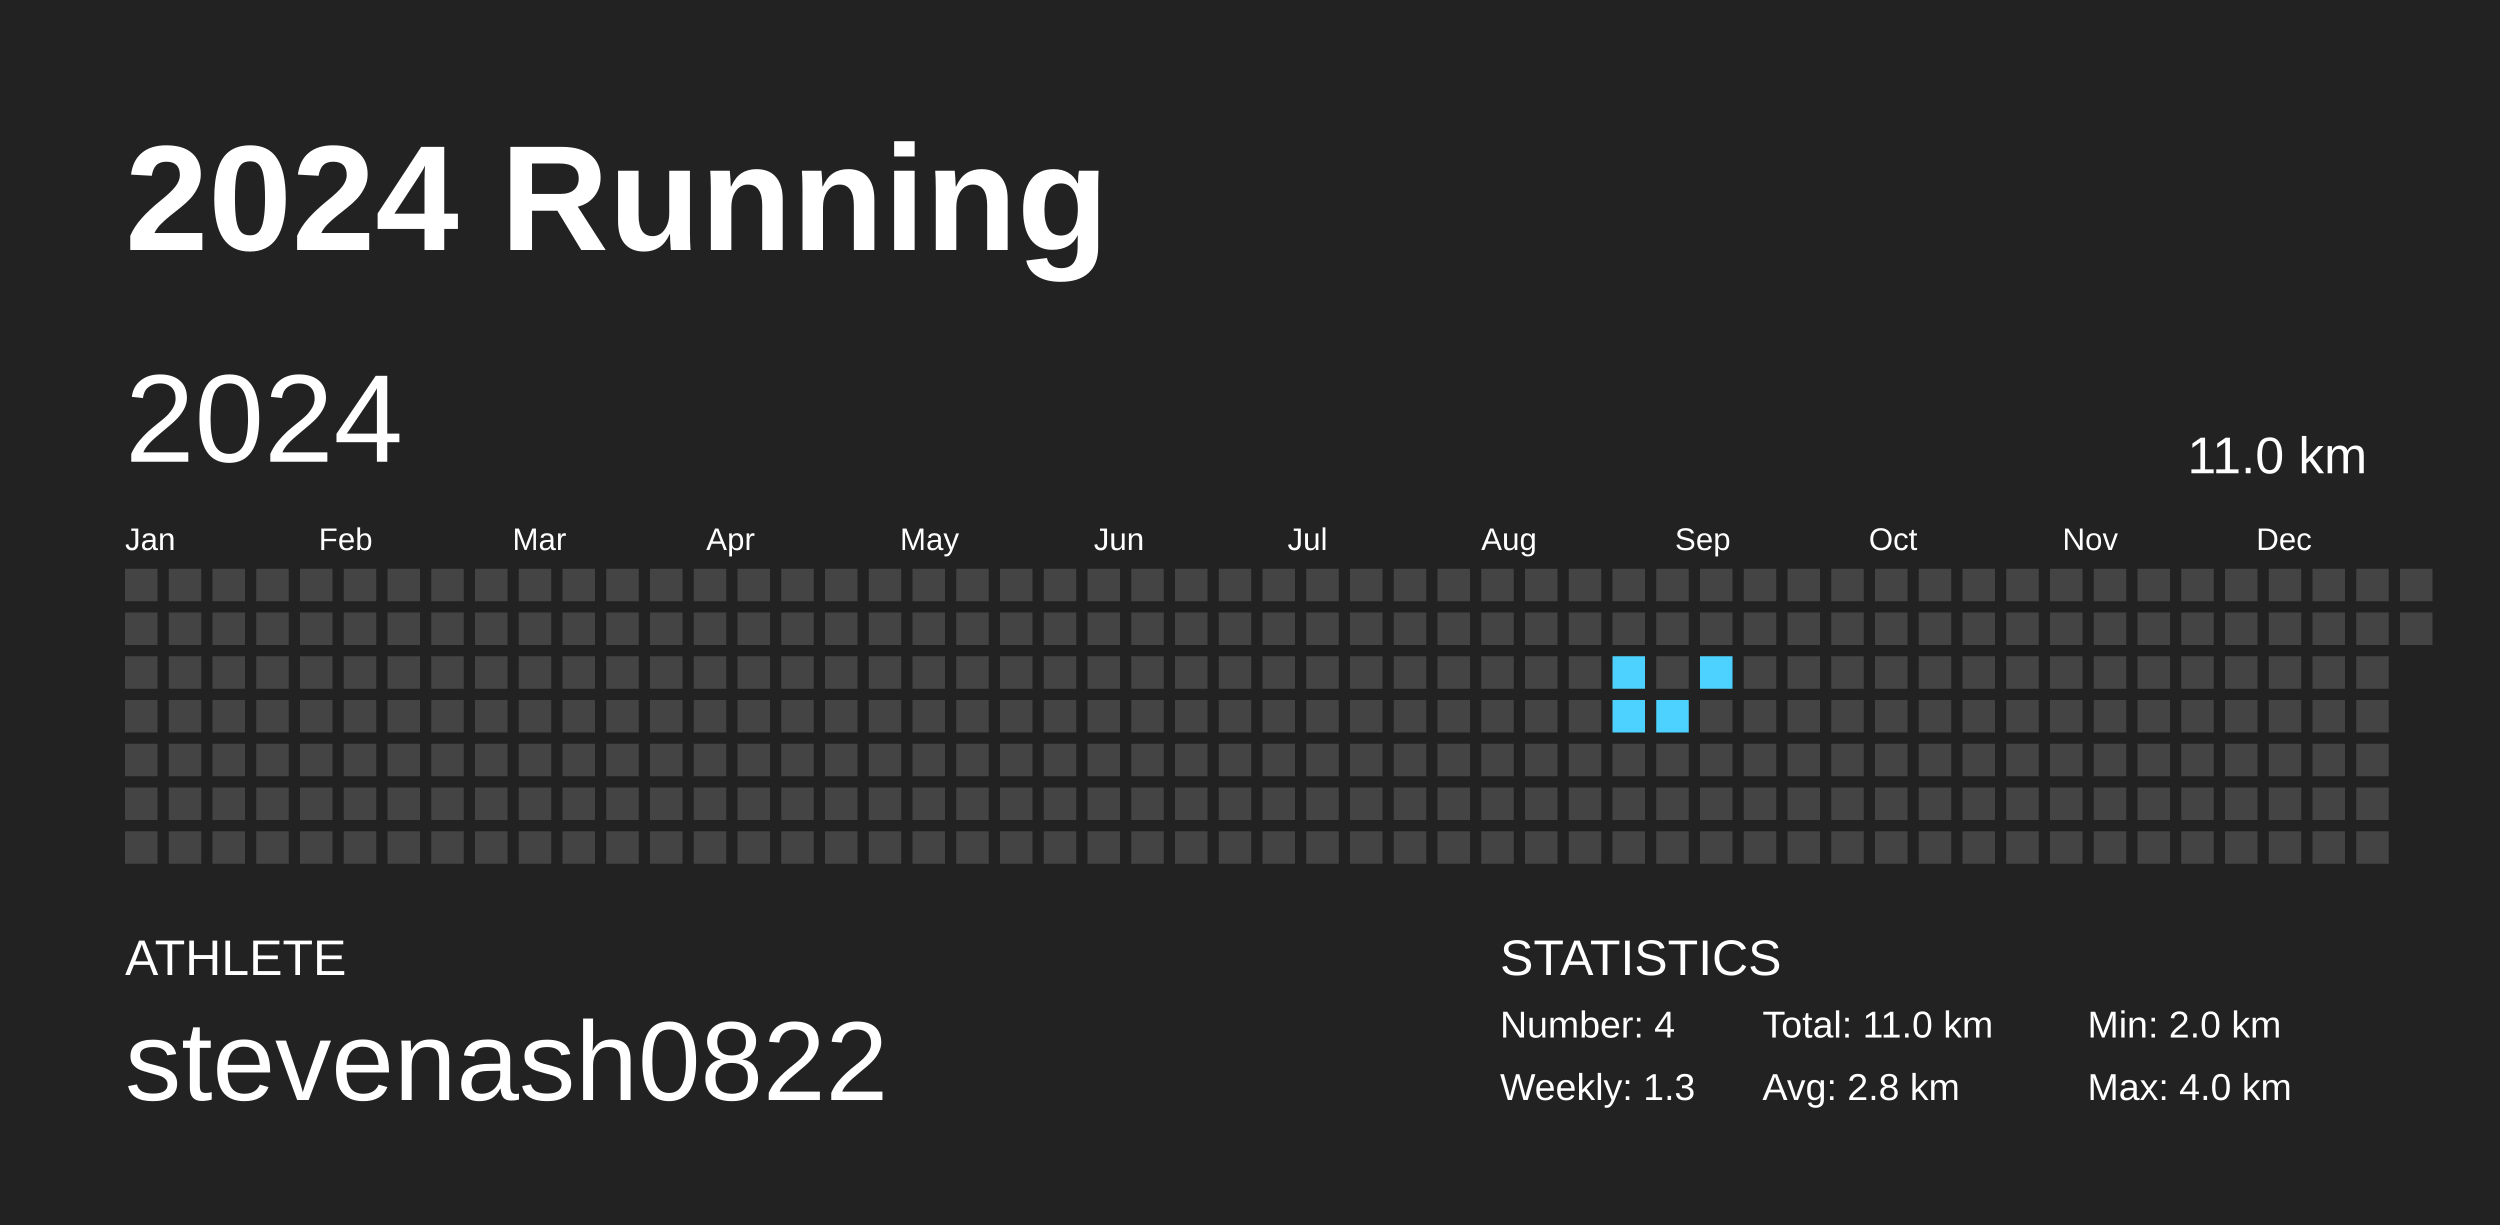
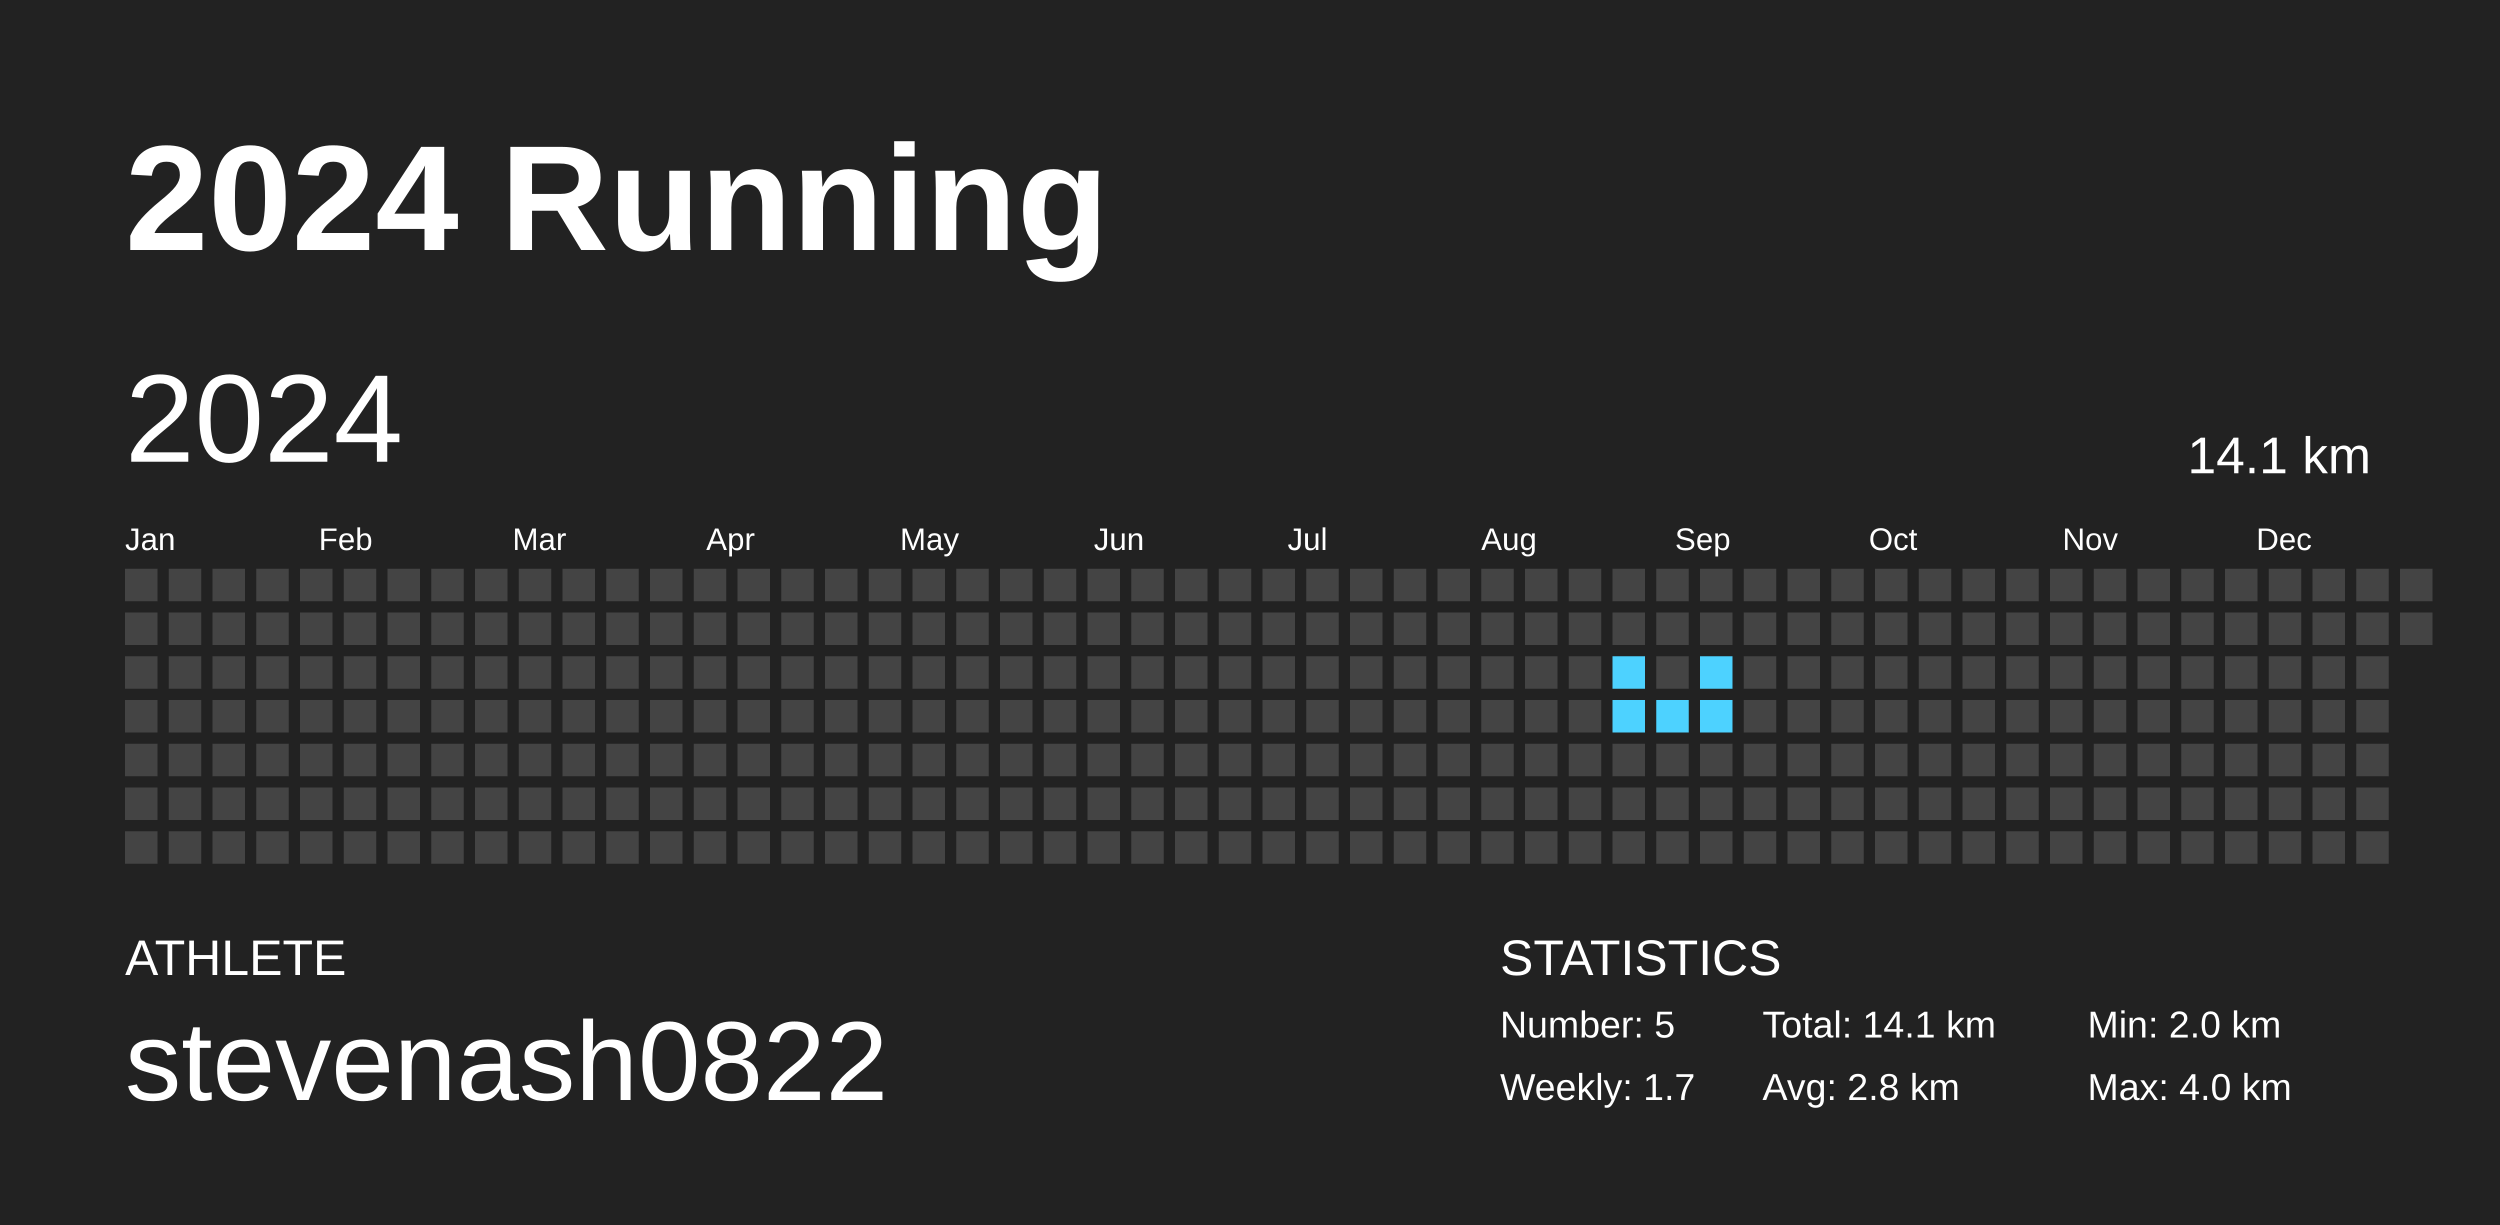
<svg xmlns="http://www.w3.org/2000/svg" baseProfile="full" height="98mm" version="1.1" viewBox="0,0,200,98" width="200mm">
  <defs />
  <rect fill="#222222" height="98" width="200" x="0" y="0" />
  <text fill="#FFFFFF" style="font-size:12px; font-family:Arial; font-weight:bold;" x="10" y="20">2024 Running</text>
  <text fill="#FFFFFF" style="font-size:4px; font-family:Arial" x="10" y="78">ATHLETE</text>
  <text fill="#FFFFFF" style="font-size:9px; font-family:Arial" x="10" y="88">stevenash0822</text>
  <text fill="#FFFFFF" style="font-size:4px; font-family:Arial" x="120" y="78">STATISTICS</text>
-   <text fill="#FFFFFF" style="font-size:3px; font-family:Arial" x="120" y="83">Number: 4</text>
-   <text fill="#FFFFFF" style="font-size:3px; font-family:Arial" x="120" y="88">Weekly: 1.3</text>
-   <text fill="#FFFFFF" style="font-size:3px; font-family:Arial" x="141" y="83">Total: 11.0 km</text>
+   <text fill="#FFFFFF" style="font-size:3px; font-family:Arial" x="120" y="83">Number: 5</text>
+   <text fill="#FFFFFF" style="font-size:3px; font-family:Arial" x="120" y="88">Weekly: 1.7</text>
+   <text fill="#FFFFFF" style="font-size:3px; font-family:Arial" x="141" y="83">Total: 14.1 km</text>
  <text fill="#FFFFFF" style="font-size:3px; font-family:Arial" x="141" y="88">Avg: 2.8 km</text>
  <text fill="#FFFFFF" style="font-size:3px; font-family:Arial" x="167" y="83">Min: 2.0 km</text>
  <text fill="#FFFFFF" style="font-size:3px; font-family:Arial" x="167" y="88">Max: 4.0 km</text>
  <text dominant-baseline="hanging" fill="#FFFFFF" style="font-size:10.0px; font-family:Arial;" x="10" y="30">2024</text>
-   <text dominant-baseline="hanging" fill="#FFFFFF" style="font-size:4.125px; font-family:Arial;" x="175" y="35">11.0 km</text>
+   <text dominant-baseline="hanging" fill="#FFFFFF" style="font-size:4.125px; font-family:Arial;" x="175" y="35">14.1 km</text>
  <text fill="#FFFFFF" style="font-size:2.5px; font-family:Arial" x="10.0" y="44">Jan</text>
  <text fill="#FFFFFF" style="font-size:2.5px; font-family:Arial" x="25.5" y="44">Feb</text>
  <text fill="#FFFFFF" style="font-size:2.5px; font-family:Arial" x="41.0" y="44">Mar</text>
  <text fill="#FFFFFF" style="font-size:2.5px; font-family:Arial" x="56.5" y="44">Apr</text>
  <text fill="#FFFFFF" style="font-size:2.5px; font-family:Arial" x="72.0" y="44">May</text>
  <text fill="#FFFFFF" style="font-size:2.5px; font-family:Arial" x="87.5" y="44">Jun</text>
  <text fill="#FFFFFF" style="font-size:2.5px; font-family:Arial" x="103.0" y="44">Jul</text>
  <text fill="#FFFFFF" style="font-size:2.5px; font-family:Arial" x="118.5" y="44">Aug</text>
  <text fill="#FFFFFF" style="font-size:2.5px; font-family:Arial" x="134.0" y="44">Sep</text>
  <text fill="#FFFFFF" style="font-size:2.5px; font-family:Arial" x="149.5" y="44">Oct</text>
  <text fill="#FFFFFF" style="font-size:2.5px; font-family:Arial" x="165.0" y="44">Nov</text>
  <text fill="#FFFFFF" style="font-size:2.5px; font-family:Arial" x="180.5" y="44">Dec</text>
  <rect fill="#444444" height="2.6" width="2.6" x="10.0" y="45.5" />
  <rect fill="#444444" height="2.6" width="2.6" x="10.0" y="49.0" />
  <rect fill="#444444" height="2.6" width="2.6" x="10.0" y="52.5" />
  <rect fill="#444444" height="2.6" width="2.6" x="10.0" y="56.0" />
  <rect fill="#444444" height="2.6" width="2.6" x="10.0" y="59.5" />
  <rect fill="#444444" height="2.6" width="2.6" x="10.0" y="63.0" />
  <rect fill="#444444" height="2.6" width="2.6" x="10.0" y="66.5" />
  <rect fill="#444444" height="2.6" width="2.6" x="13.5" y="45.5" />
  <rect fill="#444444" height="2.6" width="2.6" x="13.5" y="49.0" />
  <rect fill="#444444" height="2.6" width="2.6" x="13.5" y="52.5" />
  <rect fill="#444444" height="2.6" width="2.6" x="13.5" y="56.0" />
  <rect fill="#444444" height="2.6" width="2.6" x="13.5" y="59.5" />
  <rect fill="#444444" height="2.6" width="2.6" x="13.5" y="63.0" />
  <rect fill="#444444" height="2.6" width="2.6" x="13.5" y="66.5" />
  <rect fill="#444444" height="2.6" width="2.6" x="17.0" y="45.5" />
  <rect fill="#444444" height="2.6" width="2.6" x="17.0" y="49.0" />
  <rect fill="#444444" height="2.6" width="2.6" x="17.0" y="52.5" />
  <rect fill="#444444" height="2.6" width="2.6" x="17.0" y="56.0" />
  <rect fill="#444444" height="2.6" width="2.6" x="17.0" y="59.5" />
  <rect fill="#444444" height="2.6" width="2.6" x="17.0" y="63.0" />
  <rect fill="#444444" height="2.6" width="2.6" x="17.0" y="66.5" />
  <rect fill="#444444" height="2.6" width="2.6" x="20.5" y="45.5" />
  <rect fill="#444444" height="2.6" width="2.6" x="20.5" y="49.0" />
  <rect fill="#444444" height="2.6" width="2.6" x="20.5" y="52.5" />
  <rect fill="#444444" height="2.6" width="2.6" x="20.5" y="56.0" />
  <rect fill="#444444" height="2.6" width="2.6" x="20.5" y="59.5" />
  <rect fill="#444444" height="2.6" width="2.6" x="20.5" y="63.0" />
  <rect fill="#444444" height="2.6" width="2.6" x="20.5" y="66.5" />
  <rect fill="#444444" height="2.6" width="2.6" x="24.0" y="45.5" />
  <rect fill="#444444" height="2.6" width="2.6" x="24.0" y="49.0" />
  <rect fill="#444444" height="2.6" width="2.6" x="24.0" y="52.5" />
  <rect fill="#444444" height="2.6" width="2.6" x="24.0" y="56.0" />
  <rect fill="#444444" height="2.6" width="2.6" x="24.0" y="59.5" />
  <rect fill="#444444" height="2.6" width="2.6" x="24.0" y="63.0" />
  <rect fill="#444444" height="2.6" width="2.6" x="24.0" y="66.5" />
  <rect fill="#444444" height="2.6" width="2.6" x="27.5" y="45.5" />
  <rect fill="#444444" height="2.6" width="2.6" x="27.5" y="49.0" />
  <rect fill="#444444" height="2.6" width="2.6" x="27.5" y="52.5" />
  <rect fill="#444444" height="2.6" width="2.6" x="27.5" y="56.0" />
  <rect fill="#444444" height="2.6" width="2.6" x="27.5" y="59.5" />
  <rect fill="#444444" height="2.6" width="2.6" x="27.5" y="63.0" />
  <rect fill="#444444" height="2.6" width="2.6" x="27.5" y="66.5" />
  <rect fill="#444444" height="2.6" width="2.6" x="31.0" y="45.5" />
  <rect fill="#444444" height="2.6" width="2.6" x="31.0" y="49.0" />
  <rect fill="#444444" height="2.6" width="2.6" x="31.0" y="52.5" />
  <rect fill="#444444" height="2.6" width="2.6" x="31.0" y="56.0" />
  <rect fill="#444444" height="2.6" width="2.6" x="31.0" y="59.5" />
  <rect fill="#444444" height="2.6" width="2.6" x="31.0" y="63.0" />
  <rect fill="#444444" height="2.6" width="2.6" x="31.0" y="66.5" />
  <rect fill="#444444" height="2.6" width="2.6" x="34.5" y="45.5" />
  <rect fill="#444444" height="2.6" width="2.6" x="34.5" y="49.0" />
  <rect fill="#444444" height="2.6" width="2.6" x="34.5" y="52.5" />
  <rect fill="#444444" height="2.6" width="2.6" x="34.5" y="56.0" />
  <rect fill="#444444" height="2.6" width="2.6" x="34.5" y="59.5" />
  <rect fill="#444444" height="2.6" width="2.6" x="34.5" y="63.0" />
  <rect fill="#444444" height="2.6" width="2.6" x="34.5" y="66.5" />
  <rect fill="#444444" height="2.6" width="2.6" x="38.0" y="45.5" />
  <rect fill="#444444" height="2.6" width="2.6" x="38.0" y="49.0" />
  <rect fill="#444444" height="2.6" width="2.6" x="38.0" y="52.5" />
  <rect fill="#444444" height="2.6" width="2.6" x="38.0" y="56.0" />
  <rect fill="#444444" height="2.6" width="2.6" x="38.0" y="59.5" />
  <rect fill="#444444" height="2.6" width="2.6" x="38.0" y="63.0" />
  <rect fill="#444444" height="2.6" width="2.6" x="38.0" y="66.5" />
  <rect fill="#444444" height="2.6" width="2.6" x="41.5" y="45.5" />
  <rect fill="#444444" height="2.6" width="2.6" x="41.5" y="49.0" />
  <rect fill="#444444" height="2.6" width="2.6" x="41.5" y="52.5" />
  <rect fill="#444444" height="2.6" width="2.6" x="41.5" y="56.0" />
  <rect fill="#444444" height="2.6" width="2.6" x="41.5" y="59.5" />
  <rect fill="#444444" height="2.6" width="2.6" x="41.5" y="63.0" />
  <rect fill="#444444" height="2.6" width="2.6" x="41.5" y="66.5" />
  <rect fill="#444444" height="2.6" width="2.6" x="45.0" y="45.5" />
  <rect fill="#444444" height="2.6" width="2.6" x="45.0" y="49.0" />
  <rect fill="#444444" height="2.6" width="2.6" x="45.0" y="52.5" />
  <rect fill="#444444" height="2.6" width="2.6" x="45.0" y="56.0" />
  <rect fill="#444444" height="2.6" width="2.6" x="45.0" y="59.5" />
  <rect fill="#444444" height="2.6" width="2.6" x="45.0" y="63.0" />
  <rect fill="#444444" height="2.6" width="2.6" x="45.0" y="66.5" />
  <rect fill="#444444" height="2.6" width="2.6" x="48.5" y="45.5" />
  <rect fill="#444444" height="2.6" width="2.6" x="48.5" y="49.0" />
  <rect fill="#444444" height="2.6" width="2.6" x="48.5" y="52.5" />
  <rect fill="#444444" height="2.6" width="2.6" x="48.5" y="56.0" />
  <rect fill="#444444" height="2.6" width="2.6" x="48.5" y="59.5" />
  <rect fill="#444444" height="2.6" width="2.6" x="48.5" y="63.0" />
  <rect fill="#444444" height="2.6" width="2.6" x="48.5" y="66.5" />
  <rect fill="#444444" height="2.6" width="2.6" x="52.0" y="45.5" />
  <rect fill="#444444" height="2.6" width="2.6" x="52.0" y="49.0" />
  <rect fill="#444444" height="2.6" width="2.6" x="52.0" y="52.5" />
  <rect fill="#444444" height="2.6" width="2.6" x="52.0" y="56.0" />
  <rect fill="#444444" height="2.6" width="2.6" x="52.0" y="59.5" />
  <rect fill="#444444" height="2.6" width="2.6" x="52.0" y="63.0" />
  <rect fill="#444444" height="2.6" width="2.6" x="52.0" y="66.5" />
  <rect fill="#444444" height="2.6" width="2.6" x="55.5" y="45.5" />
  <rect fill="#444444" height="2.6" width="2.6" x="55.5" y="49.0" />
  <rect fill="#444444" height="2.6" width="2.6" x="55.5" y="52.5" />
  <rect fill="#444444" height="2.6" width="2.6" x="55.5" y="56.0" />
  <rect fill="#444444" height="2.6" width="2.6" x="55.5" y="59.5" />
  <rect fill="#444444" height="2.6" width="2.6" x="55.5" y="63.0" />
  <rect fill="#444444" height="2.6" width="2.6" x="55.5" y="66.5" />
  <rect fill="#444444" height="2.6" width="2.6" x="59.0" y="45.5" />
  <rect fill="#444444" height="2.6" width="2.6" x="59.0" y="49.0" />
  <rect fill="#444444" height="2.6" width="2.6" x="59.0" y="52.5" />
  <rect fill="#444444" height="2.6" width="2.6" x="59.0" y="56.0" />
  <rect fill="#444444" height="2.6" width="2.6" x="59.0" y="59.5" />
  <rect fill="#444444" height="2.6" width="2.6" x="59.0" y="63.0" />
  <rect fill="#444444" height="2.6" width="2.6" x="59.0" y="66.5" />
  <rect fill="#444444" height="2.6" width="2.6" x="62.5" y="45.5" />
  <rect fill="#444444" height="2.6" width="2.6" x="62.5" y="49.0" />
  <rect fill="#444444" height="2.6" width="2.6" x="62.5" y="52.5" />
  <rect fill="#444444" height="2.6" width="2.6" x="62.5" y="56.0" />
  <rect fill="#444444" height="2.6" width="2.6" x="62.5" y="59.5" />
  <rect fill="#444444" height="2.6" width="2.6" x="62.5" y="63.0" />
  <rect fill="#444444" height="2.6" width="2.6" x="62.5" y="66.5" />
  <rect fill="#444444" height="2.6" width="2.6" x="66.0" y="45.5" />
  <rect fill="#444444" height="2.6" width="2.6" x="66.0" y="49.0" />
  <rect fill="#444444" height="2.6" width="2.6" x="66.0" y="52.5" />
  <rect fill="#444444" height="2.6" width="2.6" x="66.0" y="56.0" />
  <rect fill="#444444" height="2.6" width="2.6" x="66.0" y="59.5" />
  <rect fill="#444444" height="2.6" width="2.6" x="66.0" y="63.0" />
  <rect fill="#444444" height="2.6" width="2.6" x="66.0" y="66.5" />
  <rect fill="#444444" height="2.6" width="2.6" x="69.5" y="45.5" />
  <rect fill="#444444" height="2.6" width="2.6" x="69.5" y="49.0" />
  <rect fill="#444444" height="2.6" width="2.6" x="69.5" y="52.5" />
  <rect fill="#444444" height="2.6" width="2.6" x="69.5" y="56.0" />
  <rect fill="#444444" height="2.6" width="2.6" x="69.5" y="59.5" />
  <rect fill="#444444" height="2.6" width="2.6" x="69.5" y="63.0" />
  <rect fill="#444444" height="2.6" width="2.6" x="69.5" y="66.5" />
  <rect fill="#444444" height="2.6" width="2.6" x="73.0" y="45.5" />
  <rect fill="#444444" height="2.6" width="2.6" x="73.0" y="49.0" />
  <rect fill="#444444" height="2.6" width="2.6" x="73.0" y="52.5" />
  <rect fill="#444444" height="2.6" width="2.6" x="73.0" y="56.0" />
  <rect fill="#444444" height="2.6" width="2.6" x="73.0" y="59.5" />
  <rect fill="#444444" height="2.6" width="2.6" x="73.0" y="63.0" />
  <rect fill="#444444" height="2.6" width="2.6" x="73.0" y="66.5" />
  <rect fill="#444444" height="2.6" width="2.6" x="76.5" y="45.5" />
  <rect fill="#444444" height="2.6" width="2.6" x="76.5" y="49.0" />
  <rect fill="#444444" height="2.6" width="2.6" x="76.5" y="52.5" />
  <rect fill="#444444" height="2.6" width="2.6" x="76.5" y="56.0" />
  <rect fill="#444444" height="2.6" width="2.6" x="76.5" y="59.5" />
  <rect fill="#444444" height="2.6" width="2.6" x="76.5" y="63.0" />
  <rect fill="#444444" height="2.6" width="2.6" x="76.5" y="66.5" />
  <rect fill="#444444" height="2.6" width="2.6" x="80.0" y="45.5" />
  <rect fill="#444444" height="2.6" width="2.6" x="80.0" y="49.0" />
  <rect fill="#444444" height="2.6" width="2.6" x="80.0" y="52.5" />
  <rect fill="#444444" height="2.6" width="2.6" x="80.0" y="56.0" />
  <rect fill="#444444" height="2.6" width="2.6" x="80.0" y="59.5" />
  <rect fill="#444444" height="2.6" width="2.6" x="80.0" y="63.0" />
  <rect fill="#444444" height="2.6" width="2.6" x="80.0" y="66.5" />
  <rect fill="#444444" height="2.6" width="2.6" x="83.5" y="45.5" />
  <rect fill="#444444" height="2.6" width="2.6" x="83.5" y="49.0" />
  <rect fill="#444444" height="2.6" width="2.6" x="83.5" y="52.5" />
  <rect fill="#444444" height="2.6" width="2.6" x="83.5" y="56.0" />
  <rect fill="#444444" height="2.6" width="2.6" x="83.5" y="59.5" />
  <rect fill="#444444" height="2.6" width="2.6" x="83.5" y="63.0" />
  <rect fill="#444444" height="2.6" width="2.6" x="83.5" y="66.5" />
  <rect fill="#444444" height="2.6" width="2.6" x="87.0" y="45.5" />
  <rect fill="#444444" height="2.6" width="2.6" x="87.0" y="49.0" />
  <rect fill="#444444" height="2.6" width="2.6" x="87.0" y="52.5" />
  <rect fill="#444444" height="2.6" width="2.6" x="87.0" y="56.0" />
  <rect fill="#444444" height="2.6" width="2.6" x="87.0" y="59.5" />
  <rect fill="#444444" height="2.6" width="2.6" x="87.0" y="63.0" />
  <rect fill="#444444" height="2.6" width="2.6" x="87.0" y="66.5" />
  <rect fill="#444444" height="2.6" width="2.6" x="90.5" y="45.5" />
  <rect fill="#444444" height="2.6" width="2.6" x="90.5" y="49.0" />
  <rect fill="#444444" height="2.6" width="2.6" x="90.5" y="52.5" />
  <rect fill="#444444" height="2.6" width="2.6" x="90.5" y="56.0" />
  <rect fill="#444444" height="2.6" width="2.6" x="90.5" y="59.5" />
  <rect fill="#444444" height="2.6" width="2.6" x="90.5" y="63.0" />
  <rect fill="#444444" height="2.6" width="2.6" x="90.5" y="66.5" />
  <rect fill="#444444" height="2.6" width="2.6" x="94.0" y="45.5" />
  <rect fill="#444444" height="2.6" width="2.6" x="94.0" y="49.0" />
  <rect fill="#444444" height="2.6" width="2.6" x="94.0" y="52.5" />
  <rect fill="#444444" height="2.6" width="2.6" x="94.0" y="56.0" />
  <rect fill="#444444" height="2.6" width="2.6" x="94.0" y="59.5" />
  <rect fill="#444444" height="2.6" width="2.6" x="94.0" y="63.0" />
  <rect fill="#444444" height="2.6" width="2.6" x="94.0" y="66.5" />
  <rect fill="#444444" height="2.6" width="2.6" x="97.5" y="45.5" />
  <rect fill="#444444" height="2.6" width="2.6" x="97.5" y="49.0" />
  <rect fill="#444444" height="2.6" width="2.6" x="97.5" y="52.5" />
  <rect fill="#444444" height="2.6" width="2.6" x="97.5" y="56.0" />
  <rect fill="#444444" height="2.6" width="2.6" x="97.5" y="59.5" />
  <rect fill="#444444" height="2.6" width="2.6" x="97.5" y="63.0" />
  <rect fill="#444444" height="2.6" width="2.6" x="97.5" y="66.5" />
  <rect fill="#444444" height="2.6" width="2.6" x="101.0" y="45.5" />
  <rect fill="#444444" height="2.6" width="2.6" x="101.0" y="49.0" />
  <rect fill="#444444" height="2.6" width="2.6" x="101.0" y="52.5" />
  <rect fill="#444444" height="2.6" width="2.6" x="101.0" y="56.0" />
  <rect fill="#444444" height="2.6" width="2.6" x="101.0" y="59.5" />
  <rect fill="#444444" height="2.6" width="2.6" x="101.0" y="63.0" />
  <rect fill="#444444" height="2.6" width="2.6" x="101.0" y="66.5" />
  <rect fill="#444444" height="2.6" width="2.6" x="104.5" y="45.5" />
  <rect fill="#444444" height="2.6" width="2.6" x="104.5" y="49.0" />
  <rect fill="#444444" height="2.6" width="2.6" x="104.5" y="52.5" />
  <rect fill="#444444" height="2.6" width="2.6" x="104.5" y="56.0" />
  <rect fill="#444444" height="2.6" width="2.6" x="104.5" y="59.5" />
  <rect fill="#444444" height="2.6" width="2.6" x="104.5" y="63.0" />
  <rect fill="#444444" height="2.6" width="2.6" x="104.5" y="66.5" />
  <rect fill="#444444" height="2.6" width="2.6" x="108.0" y="45.5" />
  <rect fill="#444444" height="2.6" width="2.6" x="108.0" y="49.0" />
  <rect fill="#444444" height="2.6" width="2.6" x="108.0" y="52.5" />
  <rect fill="#444444" height="2.6" width="2.6" x="108.0" y="56.0" />
  <rect fill="#444444" height="2.6" width="2.6" x="108.0" y="59.5" />
  <rect fill="#444444" height="2.6" width="2.6" x="108.0" y="63.0" />
  <rect fill="#444444" height="2.6" width="2.6" x="108.0" y="66.5" />
  <rect fill="#444444" height="2.6" width="2.6" x="111.5" y="45.5" />
  <rect fill="#444444" height="2.6" width="2.6" x="111.5" y="49.0" />
  <rect fill="#444444" height="2.6" width="2.6" x="111.5" y="52.5" />
  <rect fill="#444444" height="2.6" width="2.6" x="111.5" y="56.0" />
  <rect fill="#444444" height="2.6" width="2.6" x="111.5" y="59.5" />
  <rect fill="#444444" height="2.6" width="2.6" x="111.5" y="63.0" />
  <rect fill="#444444" height="2.6" width="2.6" x="111.5" y="66.5" />
  <rect fill="#444444" height="2.6" width="2.6" x="115.0" y="45.5" />
  <rect fill="#444444" height="2.6" width="2.6" x="115.0" y="49.0" />
  <rect fill="#444444" height="2.6" width="2.6" x="115.0" y="52.5" />
  <rect fill="#444444" height="2.6" width="2.6" x="115.0" y="56.0" />
  <rect fill="#444444" height="2.6" width="2.6" x="115.0" y="59.5" />
  <rect fill="#444444" height="2.6" width="2.6" x="115.0" y="63.0" />
  <rect fill="#444444" height="2.6" width="2.6" x="115.0" y="66.5" />
  <rect fill="#444444" height="2.6" width="2.6" x="118.5" y="45.5" />
  <rect fill="#444444" height="2.6" width="2.6" x="118.5" y="49.0" />
  <rect fill="#444444" height="2.6" width="2.6" x="118.5" y="52.5" />
  <rect fill="#444444" height="2.6" width="2.6" x="118.5" y="56.0" />
  <rect fill="#444444" height="2.6" width="2.6" x="118.5" y="59.5" />
  <rect fill="#444444" height="2.6" width="2.6" x="118.5" y="63.0" />
  <rect fill="#444444" height="2.6" width="2.6" x="118.5" y="66.5" />
  <rect fill="#444444" height="2.6" width="2.6" x="122.0" y="45.5" />
  <rect fill="#444444" height="2.6" width="2.6" x="122.0" y="49.0" />
  <rect fill="#444444" height="2.6" width="2.6" x="122.0" y="52.5" />
  <rect fill="#444444" height="2.6" width="2.6" x="122.0" y="56.0" />
  <rect fill="#444444" height="2.6" width="2.6" x="122.0" y="59.5" />
  <rect fill="#444444" height="2.6" width="2.6" x="122.0" y="63.0" />
  <rect fill="#444444" height="2.6" width="2.6" x="122.0" y="66.5" />
  <rect fill="#444444" height="2.6" width="2.6" x="125.5" y="45.5" />
  <rect fill="#444444" height="2.6" width="2.6" x="125.5" y="49.0" />
  <rect fill="#444444" height="2.6" width="2.6" x="125.5" y="52.5" />
  <rect fill="#444444" height="2.6" width="2.6" x="125.5" y="56.0" />
  <rect fill="#444444" height="2.6" width="2.6" x="125.5" y="59.5" />
  <rect fill="#444444" height="2.6" width="2.6" x="125.5" y="63.0" />
  <rect fill="#444444" height="2.6" width="2.6" x="125.5" y="66.5" />
  <rect fill="#444444" height="2.6" width="2.6" x="129.0" y="45.5" />
  <rect fill="#444444" height="2.6" width="2.6" x="129.0" y="49.0" />
  <rect fill="#4dd2ff" height="2.6" width="2.6" x="129.0" y="52.5" />
  <rect fill="#4dd2ff" height="2.6" width="2.6" x="129.0" y="56.0" />
  <rect fill="#444444" height="2.6" width="2.6" x="129.0" y="59.5" />
  <rect fill="#444444" height="2.6" width="2.6" x="129.0" y="63.0" />
  <rect fill="#444444" height="2.6" width="2.6" x="129.0" y="66.5" />
  <rect fill="#444444" height="2.6" width="2.6" x="132.5" y="45.5" />
  <rect fill="#444444" height="2.6" width="2.6" x="132.5" y="49.0" />
  <rect fill="#444444" height="2.6" width="2.6" x="132.5" y="52.5" />
  <rect fill="#4dd2ff" height="2.6" width="2.6" x="132.5" y="56.0" />
  <rect fill="#444444" height="2.6" width="2.6" x="132.5" y="59.5" />
  <rect fill="#444444" height="2.6" width="2.6" x="132.5" y="63.0" />
  <rect fill="#444444" height="2.6" width="2.6" x="132.5" y="66.5" />
  <rect fill="#444444" height="2.6" width="2.6" x="136.0" y="45.5" />
  <rect fill="#444444" height="2.6" width="2.6" x="136.0" y="49.0" />
  <rect fill="#4dd2ff" height="2.6" width="2.6" x="136.0" y="52.5" />
-   <rect fill="#444444" height="2.6" width="2.6" x="136.0" y="56.0" />
+   <rect fill="#4dd2ff" height="2.6" width="2.6" x="136.0" y="56.0" />
  <rect fill="#444444" height="2.6" width="2.6" x="136.0" y="59.5" />
  <rect fill="#444444" height="2.6" width="2.6" x="136.0" y="63.0" />
  <rect fill="#444444" height="2.6" width="2.6" x="136.0" y="66.5" />
  <rect fill="#444444" height="2.6" width="2.6" x="139.5" y="45.5" />
  <rect fill="#444444" height="2.6" width="2.6" x="139.5" y="49.0" />
  <rect fill="#444444" height="2.6" width="2.6" x="139.5" y="52.5" />
  <rect fill="#444444" height="2.6" width="2.6" x="139.5" y="56.0" />
  <rect fill="#444444" height="2.6" width="2.6" x="139.5" y="59.5" />
  <rect fill="#444444" height="2.6" width="2.6" x="139.5" y="63.0" />
  <rect fill="#444444" height="2.6" width="2.6" x="139.5" y="66.5" />
  <rect fill="#444444" height="2.6" width="2.6" x="143.0" y="45.5" />
  <rect fill="#444444" height="2.6" width="2.6" x="143.0" y="49.0" />
  <rect fill="#444444" height="2.6" width="2.6" x="143.0" y="52.5" />
  <rect fill="#444444" height="2.6" width="2.6" x="143.0" y="56.0" />
  <rect fill="#444444" height="2.6" width="2.6" x="143.0" y="59.5" />
  <rect fill="#444444" height="2.6" width="2.6" x="143.0" y="63.0" />
  <rect fill="#444444" height="2.6" width="2.6" x="143.0" y="66.5" />
  <rect fill="#444444" height="2.6" width="2.6" x="146.5" y="45.5" />
  <rect fill="#444444" height="2.6" width="2.6" x="146.5" y="49.0" />
  <rect fill="#444444" height="2.6" width="2.6" x="146.5" y="52.5" />
  <rect fill="#444444" height="2.6" width="2.6" x="146.5" y="56.0" />
  <rect fill="#444444" height="2.6" width="2.6" x="146.5" y="59.5" />
  <rect fill="#444444" height="2.6" width="2.6" x="146.5" y="63.0" />
  <rect fill="#444444" height="2.6" width="2.6" x="146.5" y="66.5" />
  <rect fill="#444444" height="2.6" width="2.6" x="150.0" y="45.5" />
  <rect fill="#444444" height="2.6" width="2.6" x="150.0" y="49.0" />
  <rect fill="#444444" height="2.6" width="2.6" x="150.0" y="52.5" />
  <rect fill="#444444" height="2.6" width="2.6" x="150.0" y="56.0" />
  <rect fill="#444444" height="2.6" width="2.6" x="150.0" y="59.5" />
  <rect fill="#444444" height="2.6" width="2.6" x="150.0" y="63.0" />
  <rect fill="#444444" height="2.6" width="2.6" x="150.0" y="66.5" />
  <rect fill="#444444" height="2.6" width="2.6" x="153.5" y="45.5" />
  <rect fill="#444444" height="2.6" width="2.6" x="153.5" y="49.0" />
  <rect fill="#444444" height="2.6" width="2.6" x="153.5" y="52.5" />
  <rect fill="#444444" height="2.6" width="2.6" x="153.5" y="56.0" />
  <rect fill="#444444" height="2.6" width="2.6" x="153.5" y="59.5" />
  <rect fill="#444444" height="2.6" width="2.6" x="153.5" y="63.0" />
  <rect fill="#444444" height="2.6" width="2.6" x="153.5" y="66.5" />
  <rect fill="#444444" height="2.6" width="2.6" x="157.0" y="45.5" />
  <rect fill="#444444" height="2.6" width="2.6" x="157.0" y="49.0" />
  <rect fill="#444444" height="2.6" width="2.6" x="157.0" y="52.5" />
  <rect fill="#444444" height="2.6" width="2.6" x="157.0" y="56.0" />
  <rect fill="#444444" height="2.6" width="2.6" x="157.0" y="59.5" />
  <rect fill="#444444" height="2.6" width="2.6" x="157.0" y="63.0" />
  <rect fill="#444444" height="2.6" width="2.6" x="157.0" y="66.5" />
  <rect fill="#444444" height="2.6" width="2.6" x="160.5" y="45.5" />
  <rect fill="#444444" height="2.6" width="2.6" x="160.5" y="49.0" />
  <rect fill="#444444" height="2.6" width="2.6" x="160.5" y="52.5" />
  <rect fill="#444444" height="2.6" width="2.6" x="160.5" y="56.0" />
  <rect fill="#444444" height="2.6" width="2.6" x="160.5" y="59.5" />
  <rect fill="#444444" height="2.6" width="2.6" x="160.5" y="63.0" />
  <rect fill="#444444" height="2.6" width="2.6" x="160.5" y="66.5" />
  <rect fill="#444444" height="2.6" width="2.6" x="164.0" y="45.5" />
  <rect fill="#444444" height="2.6" width="2.6" x="164.0" y="49.0" />
  <rect fill="#444444" height="2.6" width="2.6" x="164.0" y="52.5" />
  <rect fill="#444444" height="2.6" width="2.6" x="164.0" y="56.0" />
  <rect fill="#444444" height="2.6" width="2.6" x="164.0" y="59.5" />
  <rect fill="#444444" height="2.6" width="2.6" x="164.0" y="63.0" />
  <rect fill="#444444" height="2.6" width="2.6" x="164.0" y="66.5" />
  <rect fill="#444444" height="2.6" width="2.6" x="167.5" y="45.5" />
  <rect fill="#444444" height="2.6" width="2.6" x="167.5" y="49.0" />
  <rect fill="#444444" height="2.6" width="2.6" x="167.5" y="52.5" />
  <rect fill="#444444" height="2.6" width="2.6" x="167.5" y="56.0" />
  <rect fill="#444444" height="2.6" width="2.6" x="167.5" y="59.5" />
  <rect fill="#444444" height="2.6" width="2.6" x="167.5" y="63.0" />
  <rect fill="#444444" height="2.6" width="2.6" x="167.5" y="66.5" />
  <rect fill="#444444" height="2.6" width="2.6" x="171.0" y="45.5" />
  <rect fill="#444444" height="2.6" width="2.6" x="171.0" y="49.0" />
  <rect fill="#444444" height="2.6" width="2.6" x="171.0" y="52.5" />
  <rect fill="#444444" height="2.6" width="2.6" x="171.0" y="56.0" />
  <rect fill="#444444" height="2.6" width="2.6" x="171.0" y="59.5" />
  <rect fill="#444444" height="2.6" width="2.6" x="171.0" y="63.0" />
  <rect fill="#444444" height="2.6" width="2.6" x="171.0" y="66.5" />
  <rect fill="#444444" height="2.6" width="2.6" x="174.5" y="45.5" />
  <rect fill="#444444" height="2.6" width="2.6" x="174.5" y="49.0" />
  <rect fill="#444444" height="2.6" width="2.6" x="174.5" y="52.5" />
  <rect fill="#444444" height="2.6" width="2.6" x="174.5" y="56.0" />
  <rect fill="#444444" height="2.6" width="2.6" x="174.5" y="59.5" />
  <rect fill="#444444" height="2.6" width="2.6" x="174.5" y="63.0" />
  <rect fill="#444444" height="2.6" width="2.6" x="174.5" y="66.5" />
  <rect fill="#444444" height="2.6" width="2.6" x="178.0" y="45.5" />
  <rect fill="#444444" height="2.6" width="2.6" x="178.0" y="49.0" />
  <rect fill="#444444" height="2.6" width="2.6" x="178.0" y="52.5" />
  <rect fill="#444444" height="2.6" width="2.6" x="178.0" y="56.0" />
  <rect fill="#444444" height="2.6" width="2.6" x="178.0" y="59.5" />
  <rect fill="#444444" height="2.6" width="2.6" x="178.0" y="63.0" />
  <rect fill="#444444" height="2.6" width="2.6" x="178.0" y="66.5" />
  <rect fill="#444444" height="2.6" width="2.6" x="181.5" y="45.5" />
  <rect fill="#444444" height="2.6" width="2.6" x="181.5" y="49.0" />
  <rect fill="#444444" height="2.6" width="2.6" x="181.5" y="52.5" />
  <rect fill="#444444" height="2.6" width="2.6" x="181.5" y="56.0" />
  <rect fill="#444444" height="2.6" width="2.6" x="181.5" y="59.5" />
  <rect fill="#444444" height="2.6" width="2.6" x="181.5" y="63.0" />
  <rect fill="#444444" height="2.6" width="2.6" x="181.5" y="66.5" />
  <rect fill="#444444" height="2.6" width="2.6" x="185.0" y="45.5" />
  <rect fill="#444444" height="2.6" width="2.6" x="185.0" y="49.0" />
  <rect fill="#444444" height="2.6" width="2.6" x="185.0" y="52.5" />
  <rect fill="#444444" height="2.6" width="2.6" x="185.0" y="56.0" />
  <rect fill="#444444" height="2.6" width="2.6" x="185.0" y="59.5" />
  <rect fill="#444444" height="2.6" width="2.6" x="185.0" y="63.0" />
  <rect fill="#444444" height="2.6" width="2.6" x="185.0" y="66.5" />
  <rect fill="#444444" height="2.6" width="2.6" x="188.5" y="45.5" />
  <rect fill="#444444" height="2.6" width="2.6" x="188.5" y="49.0" />
  <rect fill="#444444" height="2.6" width="2.6" x="188.5" y="52.5" />
  <rect fill="#444444" height="2.6" width="2.6" x="188.5" y="56.0" />
  <rect fill="#444444" height="2.6" width="2.6" x="188.5" y="59.5" />
  <rect fill="#444444" height="2.6" width="2.6" x="188.5" y="63.0" />
  <rect fill="#444444" height="2.6" width="2.6" x="188.5" y="66.5" />
  <rect fill="#444444" height="2.6" width="2.6" x="192.0" y="45.5" />
  <rect fill="#444444" height="2.6" width="2.6" x="192.0" y="49.0" />
</svg>
